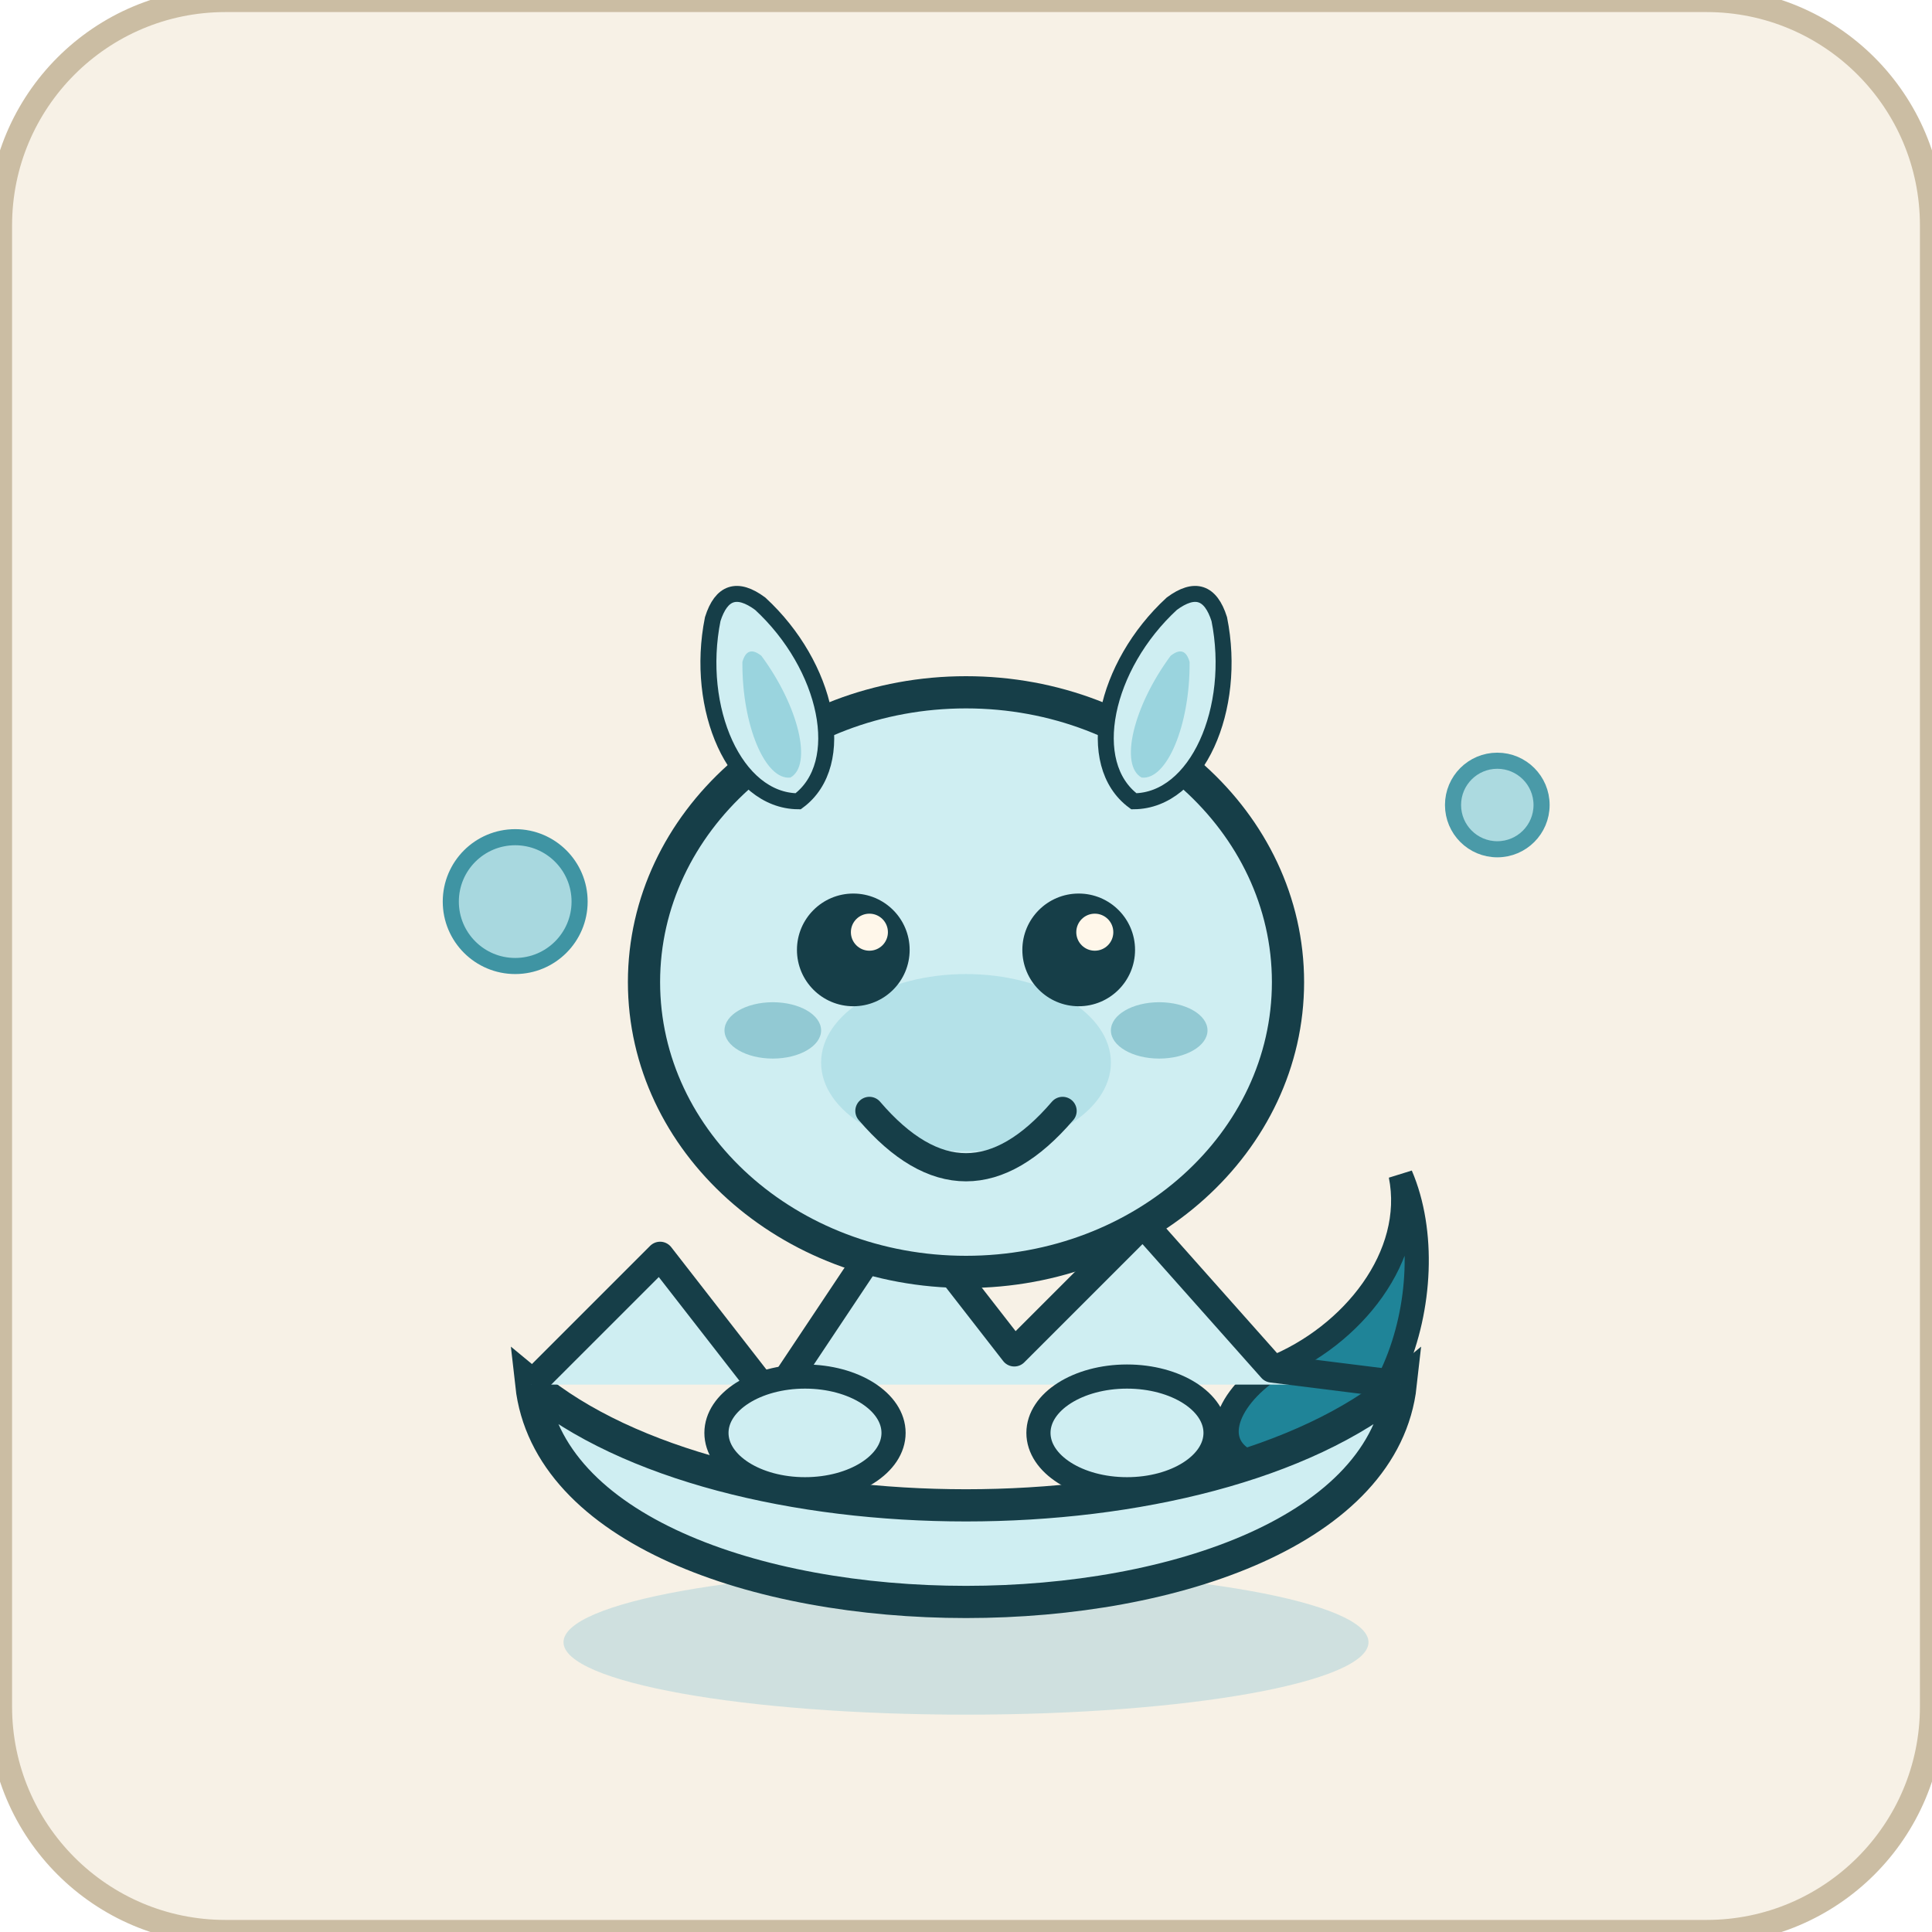
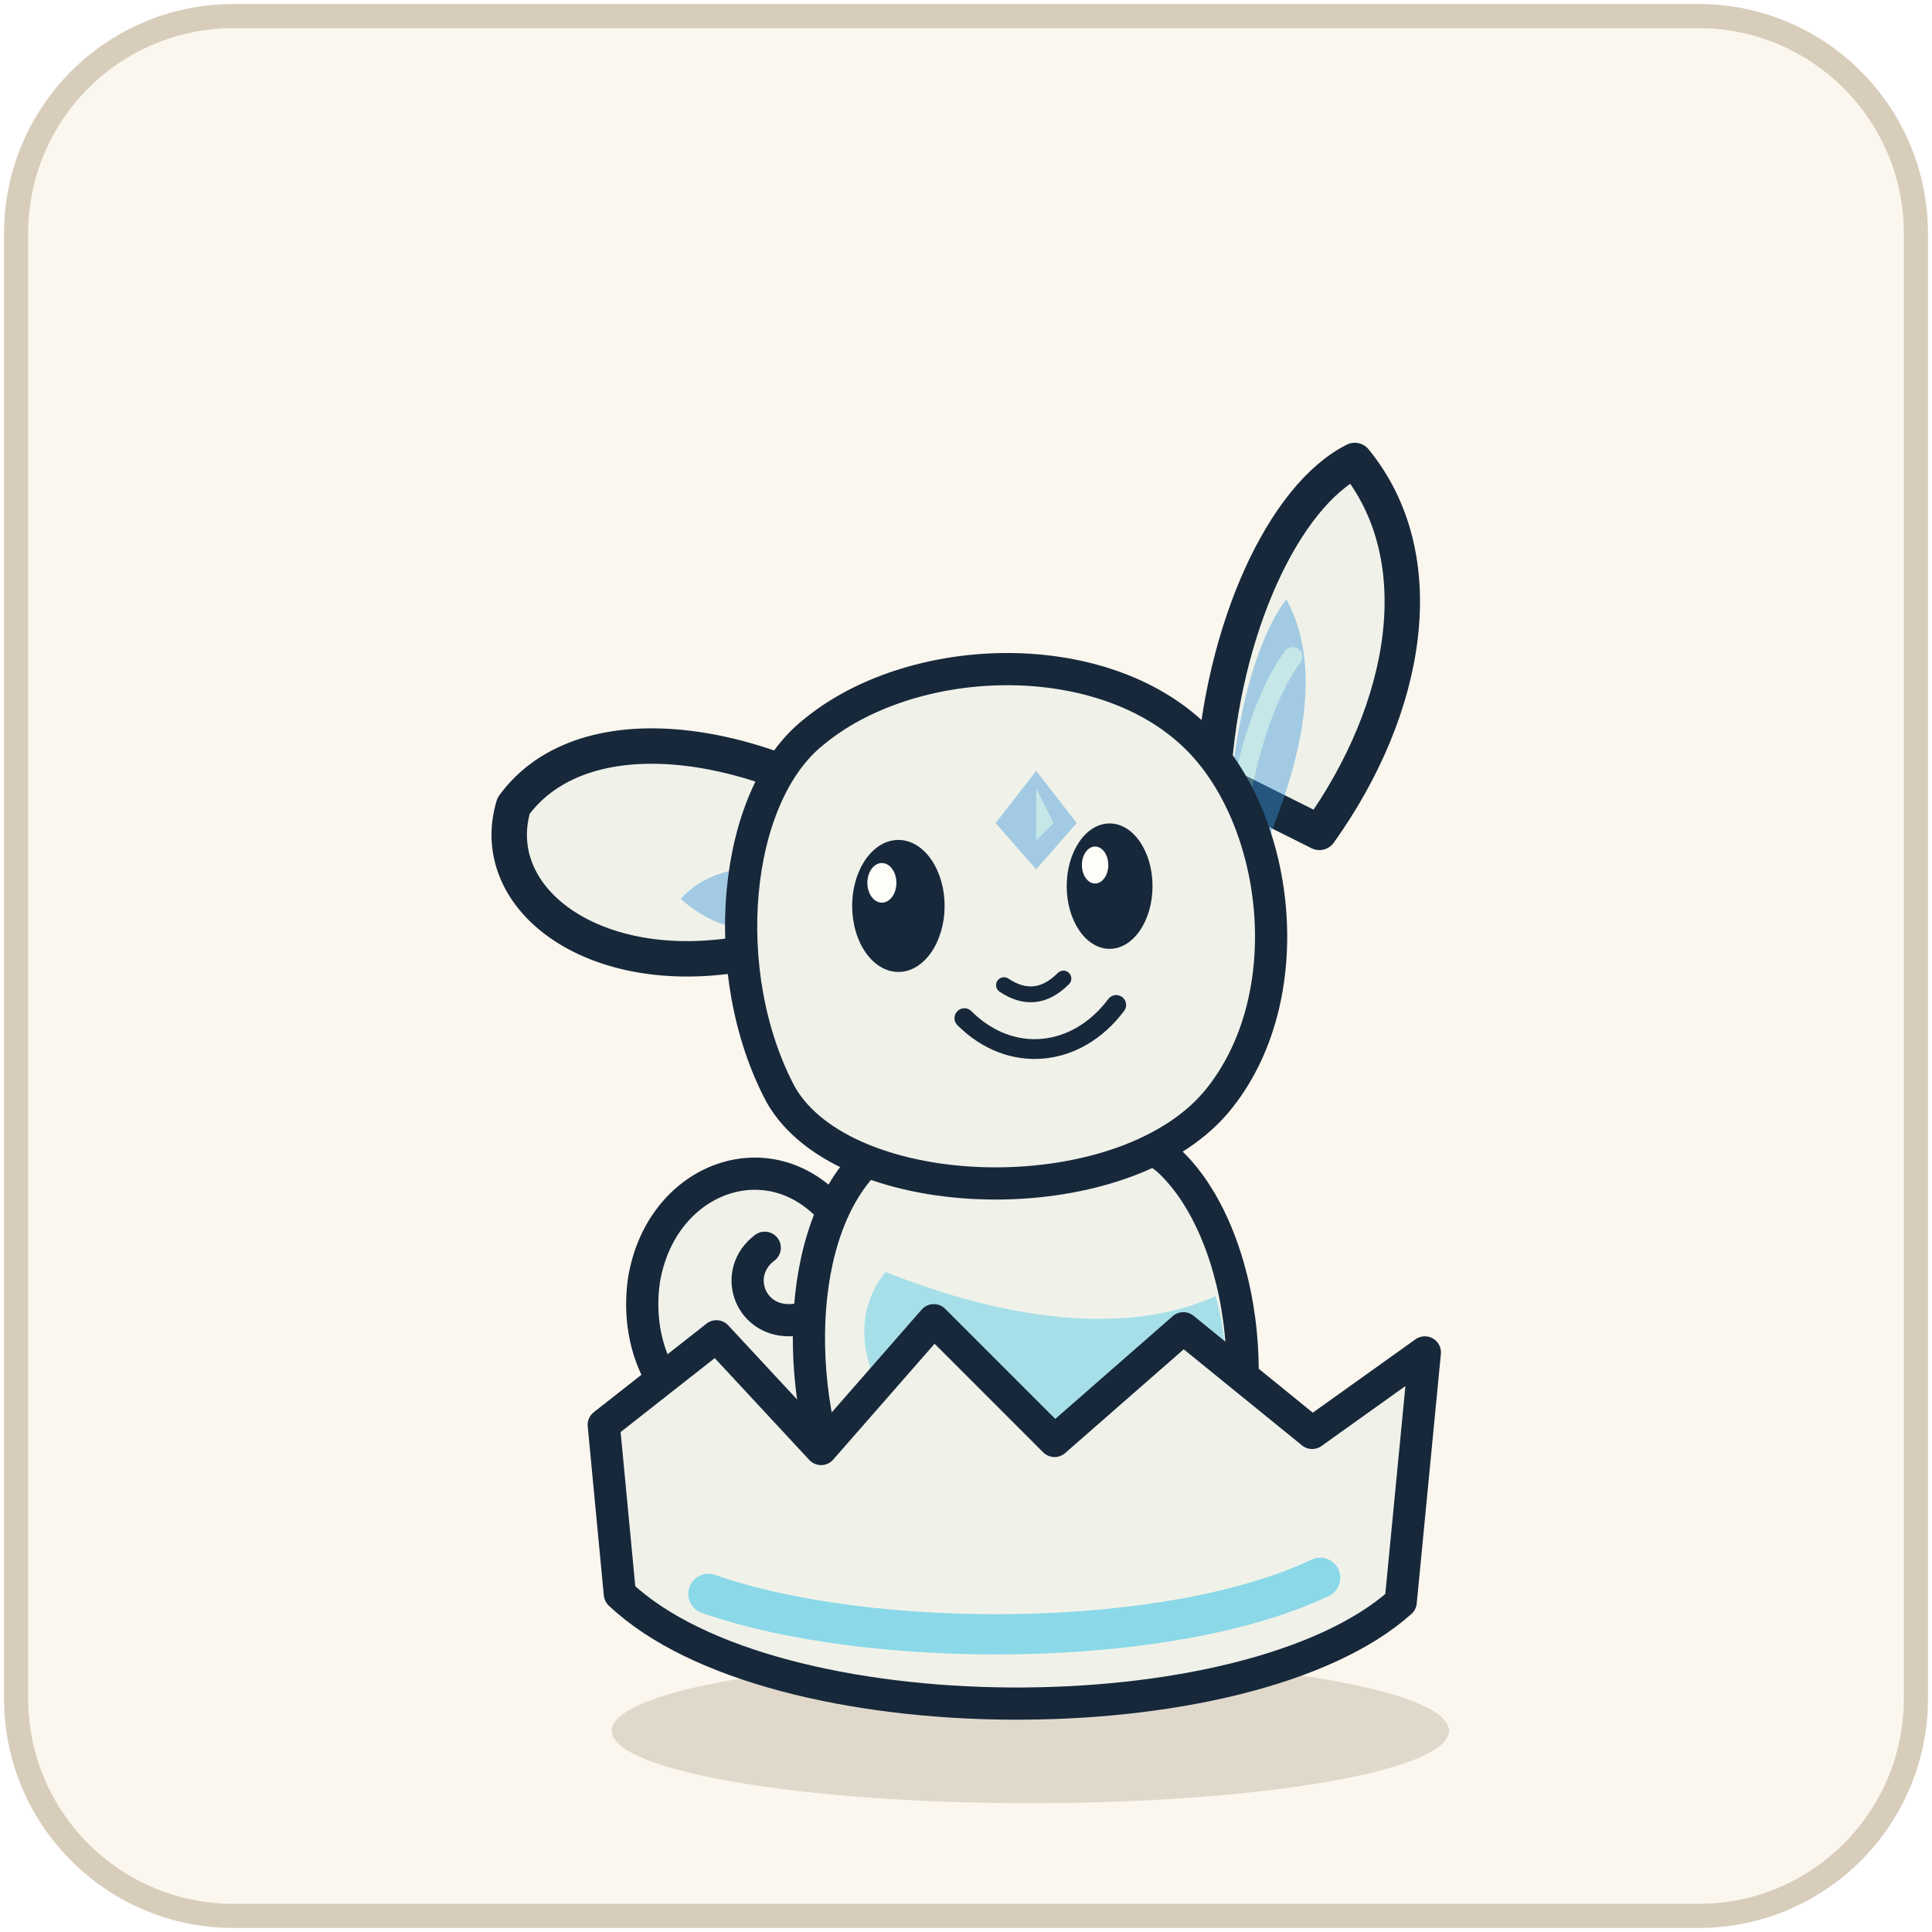
- <svg xmlns="http://www.w3.org/2000/svg" viewBox="0 0 240 240" width="240" height="240" role="img" data-gitty-class="water" data-gitty-stage="hatchling" data-gitty-behavior="idle" data-gitty-face="happy">
-   <style> .gitty-idle { animation: gitty-bob 2.6s ease-in-out infinite; } .gitty-playing { animation: gitty-play 0.7s ease-in-out infinite; } .gitty-eating { animation: gitty-nibble 0.55s ease-in-out infinite; } .gitty-resting { animation: gitty-bob 4s ease-in-out infinite; } .gitty-sleepy { animation: gitty-bob 3.4s ease-in-out infinite; } .gitty-sleeping, .gitty-hibernating { animation: gitty-breathe 4.8s ease-in-out infinite; } .gitty-playing .gitty-tail { animation: gitty-wag 0.8s ease-in-out infinite; } .gitty-idle .gitty-ear, .gitty-playing .gitty-ear { animation: gitty-ear 2.8s ease-in-out infinite; } .gitty-bubble { animation: gitty-rise 3s ease-in-out infinite; } .gitty-flame { animation: gitty-flicker 0.9s ease-in-out infinite; } .gitty-spark { animation: gitty-flicker 1.2s ease-in-out infinite; } .gitty-psy { animation: gitty-float 2.8s ease-in-out infinite; } .gitty-zzz { animation: gitty-fade 2.2s ease-in-out infinite; } .gitty-orbit { animation: gitty-spin 6s linear infinite; } .gitty-shadow-idle { animation: gitty-shadow-bob 2.6s ease-in-out infinite; } .gitty-shadow-playing { animation: gitty-shadow-play 0.7s ease-in-out infinite; } .gitty-shadow-eating { animation: gitty-shadow-nibble 0.55s ease-in-out infinite; } .gitty-shadow-resting { animation: gitty-shadow-bob 4s ease-in-out infinite; } .gitty-shadow-sleepy { animation: gitty-shadow-bob 3.4s ease-in-out infinite; } .gitty-shadow-sleeping, .gitty-shadow-hibernating { animation: gitty-shadow-breathe 4.8s ease-in-out infinite; } @keyframes gitty-bob { 0%, 100% { transform: translateY(0); } 50% { transform: translateY(-4px); } } @keyframes gitty-play { 0%, 100% { transform: translateY(0) rotate(0deg); } 30% { transform: translateY(-6px) rotate(-5deg); } 70% { transform: translateY(-2px) rotate(5deg); } } @keyframes gitty-nibble { 0%, 100% { transform: translateY(0); } 50% { transform: translateY(2px); } } @keyframes gitty-breathe { 0%, 100% { transform: scale(1); } 50% { transform: scale(1.018); } } @keyframes gitty-wag { 0%, 100% { transform: rotate(0deg); } 50% { transform: rotate(16deg); } } @keyframes gitty-ear { 0%, 78%, 100% { transform: rotate(0deg); } 88% { transform: rotate(-9deg); } } @keyframes gitty-rise { 0%, 100% { opacity: 0.35; transform: translateY(0); } 50% { opacity: 0.9; transform: translateY(-8px); } } @keyframes gitty-flicker { 0%, 100% { opacity: 0.65; } 50% { opacity: 1; } } @keyframes gitty-float { 0%, 100% { transform: translateY(0); } 50% { transform: translateY(-6px); } } @keyframes gitty-fade { 0%, 100% { opacity: 0.25; } 50% { opacity: 0.8; } } @keyframes gitty-spin { to { transform: rotate(360deg); } } @keyframes gitty-shadow-bob { 0%, 100% { transform: scale(1); } 50% { transform: scale(0.72); } } @keyframes gitty-shadow-play { 0%, 100% { transform: scale(1); } 30% { transform: scale(0.58); } 70% { transform: scale(0.82); } } @keyframes gitty-shadow-nibble { 0%, 100% { transform: scale(1); } 50% { transform: scale(1.12); } } @keyframes gitty-shadow-breathe { 0%, 100% { transform: scale(1); } 50% { transform: scale(1.05); } } @media (max-width: 96px) { .gitty-detail { display: none; } } @media (prefers-reduced-motion: reduce) { .gitty-idle, .gitty-playing, .gitty-eating, .gitty-resting, .gitty-sleepy, .gitty-sleeping, .gitty-hibernating, .gitty-bubble, .gitty-flame, .gitty-spark, .gitty-psy, .gitty-zzz, .gitty-orbit, .gitty-playing .gitty-tail, .gitty-idle .gitty-ear, .gitty-playing .gitty-ear, .gitty-shadow-idle, .gitty-shadow-playing, .gitty-shadow-eating, .gitty-shadow-resting, .gitty-shadow-sleepy, .gitty-shadow-sleeping, .gitty-shadow-hibernating { animation: none; } } </style>
-   <rect width="240" height="240" rx="28" fill="#f7f1e6" stroke="#cbbda3" stroke-width="3" />
-   <g transform="translate(120 150) scale(1) translate(-120 -150)">
-     <g transform="translate(120 204)">
-       <g class="gitty-shadow gitty-shadow-idle">
-         <ellipse cx="0" cy="0" rx="50" ry="9" fill="#9ecdd6" opacity="0.45" />
-       </g>
-     </g>
-     <g class="gitty-idle">
-       <g data-gitty-body="hatchling">
-         <g transform="translate(158 168)">
-           <g class="gitty-tail">
-             <path d="M0 2 C10 -2 18 -12 16 -22 C22 -8 14 16 -2 14 C-8 12 -6 6 0 2Z" fill="#1f8498" stroke="#163e48" stroke-width="3" />
+ <svg xmlns="http://www.w3.org/2000/svg" viewBox="0 0 240 240" width="240" height="240" role="img" data-prototype-class="water" data-prototype-stage="hatchling" data-prototype-mood="happy" data-prototype-hunger="normal" data-prototype-behavior="idle" data-prototype-expression="happy" data-class-effect-level="none" data-gitty-class="water" data-gitty-stage="hatchling" data-gitty-body="hatchling" data-gitty-behavior="idle" data-gitty-face="happy">
+   <style> .gitty-character { animation: gitty-breathe 3.8s ease-in-out infinite; transform-box: fill-box; transform-origin: 50% 100%; } .gitty-tail { animation: tail-idle 4.2s ease-in-out infinite; transform-box: fill-box; transform-origin: 80% 80%; } .gitty-eyes { animation: gitty-blink 5.6s ease-in-out infinite; transform-box: fill-box; transform-origin: center; } .stage-hatchling .gitty-ears, .stage-baby .gitty-ears { transform: scale(1.1); transform-box: fill-box; transform-origin: 50% 100%; } .stage-mature .gitty-tail { transform: scale(1.04); transform-box: fill-box; transform-origin: 85% 85%; } .behavior-sleeping .gitty-anatomy, .behavior-hibernating .gitty-anatomy { transform-origin: 50% 100%; } .food-bowl { animation: food-bowl-nudge 2.4s ease-in-out infinite; transform-box: fill-box; transform-origin: center; } .play-ball { animation: play-ball-bounce 1.4s ease-in-out infinite; transform-box: fill-box; transform-origin: center; } .sleep-zzz, .sleep-particle { animation: sleep-float 3s ease-in-out infinite; transform-box: fill-box; transform-origin: center; } .sleep-particle-2 { animation-delay: -1.4s; animation-duration: 3.8s; } @keyframes gitty-breathe { 0%, 100% { transform: translateY(0) scaleY(1); } 50% { transform: translateY(-1px) scaleY(1.012); } } @keyframes gitty-blink { 0%, 44%, 48%, 100% { transform: scaleY(1); } 46% { transform: scaleY(.08); } } @keyframes tail-idle { 0%, 100% { transform: rotate(-1deg); } 50% { transform: rotate(3deg); } } @keyframes food-bowl-nudge { 0%, 70%, 100% { transform: translateX(0); } 82% { transform: translateX(-2px); } } @keyframes play-ball-bounce { 0%, 100% { transform: translateY(0) rotate(-4deg); } 50% { transform: translateY(-7px) rotate(9deg); } } @keyframes sleep-float { 0%, 100% { opacity: .35; transform: translateY(3px); } 50% { opacity: .9; transform: translateY(-5px); } } @media (prefers-reduced-motion: reduce) { .gitty-character, .gitty-tail, .gitty-eyes, .earth-leaf, .water-bubble, .water-drop, .air-wind, .air-spark, .fire-flame, .fire-ember, .psy-particle, .psy-character, .psy-shadow, .food-bowl, .play-ball, .sleep-zzz, .sleep-particle { animation: none !important; } } .class-water .gitty-tail { animation: water-tail-flow 3.3s ease-in-out infinite; } .water-bubble { animation: water-bubble-rise 4.8s ease-in infinite; transform-box: fill-box; transform-origin: center; } .bubble-2 { animation-duration: 5.7s; animation-delay: -2.3s; } .bubble-3 { animation-duration: 6.4s; animation-delay: -4.8s; } .bubble-4 { animation-duration: 4.2s; animation-delay: -1.4s; } .bubble-5 { animation-duration: 5.2s; animation-delay: -3.5s; } .bubble-6 { animation-duration: 5.9s; animation-delay: -4.1s; } .bubble-7 { animation-duration: 4.5s; animation-delay: -2.8s; } .water-drop { animation: water-drop-bob 3.7s ease-in-out infinite; transform-box: fill-box; transform-origin: center; } .drop-2 { animation-duration: 4.6s; animation-delay: -2.2s; } .drop-3 { animation-duration: 4.1s; animation-delay: -1.6s; } @keyframes water-bubble-rise { 0% { opacity: 0; transform: translate(0, 24px) scale(.7); } 18% { opacity: .85; } 80% { opacity: .65; } 100% { opacity: 0; transform: translate(8px, -42px) scale(1.06); } } @keyframes water-drop-bob { 0%, 100% { opacity: .45; transform: translateY(3px); } 50% { opacity: 1; transform: translateY(-5px); } } @keyframes water-tail-flow { 0%, 100% { transform: rotate(-1deg) scaleX(1); } 50% { transform: rotate(3deg) scaleX(1.025); } } </style>
+   <rect x="2" y="2" width="236" height="236" rx="27" fill="#fbf7ee" stroke="#d8cdbb" stroke-width="3" />
+   <g class="class-water behavior-idle">
+     <ellipse class="gitty-shadow" cx="128" cy="215" rx="52" ry="9" fill="#ad9e88" opacity=".34" />
+     <g class="stage-hatchling" data-anatomy-stage="hatchling">
+       <g class="gitty-character">
+         <g class="gitty-tail">
+           <path data-anatomy-part="tail" d="M106 177 C90 184 78 173 80 159 C82 147 94 142 102 149 C108 154 105 164 98 164 C93 164 91 158 95 155" fill="#f0f2e9" stroke="#17283b" stroke-width="4" stroke-linecap="round" stroke-linejoin="round" />
+           <g class="stage-class-markings stage-class-markings-hatchling" opacity="0.42" transform="translate(128 126) scale(.72) translate(-128 -126)" />
+         </g>
+         <g class="gitty-body">
+           <path data-anatomy-part="body" d="M109 143 C99 151 98 172 105 188 C112 201 139 203 149 190 C158 177 155 153 145 144 C135 136 118 136 109 143Z" fill="#f0f2e9" stroke="#17283b" stroke-width="4" stroke-linecap="round" stroke-linejoin="round" />
+           <path d="M110 174 C116 187 132 192 145 185 C151 181 154 171 151 161 C140 166 125 164 110 158 C106 163 107 169 110 174Z" fill="#8bd8e8" opacity=".72" />
+           <g class="stage-class-markings stage-class-markings-hatchling" opacity="0.42" transform="translate(128 126) scale(.72) translate(-128 -126)" />
+         </g>
+         <g class="gitty-ears">
+           <path data-anatomy-part="left-ear" d="M104 96 C87 83 66 80 58 91 C55 101 66 110 82 108 C91 107 99 103 104 96Z" fill="#f0f2e9" stroke="#17283b" stroke-width="4" stroke-linecap="round" stroke-linejoin="round" />
+           <path data-anatomy-part="right-ear" d="M137 88 C138 71 145 56 153 52 C162 63 159 80 149 94Z" fill="#f0f2e9" stroke="#17283b" stroke-width="4" stroke-linecap="round" stroke-linejoin="round" />
+           <g class="stage-class-markings stage-class-markings-hatchling" opacity="0.42" transform="translate(128 126) scale(.72) translate(-128 -126)">
+             <path d="M95 89 C79 87 64 84 57 92 C67 101 81 97 96 92Z" fill="#3697dc" />
+             <path d="M143 78 C144 62 148 50 152 45 C158 56 154 71 149 83Z" fill="#3697dc" />
+             <path d="M145 75 C147 65 150 58 153 54" fill="none" stroke="#8bd8e8" stroke-width="3" stroke-linecap="round" />
          </g>
        </g>
-         <path d="M66 172 C70 208 170 208 174 172 C150 192 90 192 66 172Z" fill="#cfeef2" stroke="#163e48" stroke-width="4" />
-         <path d="M66 172 L82 156 96 174 112 150 126 168 142 152 158 170 174 172" fill="#cfeef2" stroke="#163e48" stroke-width="3.5" stroke-linejoin="round" />
-         <ellipse cx="120" cy="122" rx="40" ry="36" fill="#cfeef2" stroke="#163e48" stroke-width="4" />
-         <g transform="translate(98 96) rotate(-18) scale(0.62)">
-           <g class="gitty-ear">
-             <path d="M0 6 C-12 2 -14 -18 -5 -34 Q0 -41 5 -34 C14 -18 12 2 0 6Z" fill="#cfeef2" stroke="#163e48" stroke-width="3.2" />
-             <path d="M0 1 C-5 0 -6 -12 -2 -24 Q0 -27 2 -24 C6 -12 5 0 0 1Z" fill="#9ad4de" />
+         <g class="gitty-head">
+           <path data-anatomy-part="head" d="M101 91 C91 99 89 121 97 136 C105 150 139 151 151 137 C162 124 159 101 148 91 C136 80 113 81 101 91Z" fill="#f0f2e9" stroke="#17283b" stroke-width="4" stroke-linecap="round" stroke-linejoin="round" />
+           <g class="stage-class-markings stage-class-markings-hatchling" opacity="0.42" transform="translate(128 126) scale(.72) translate(-128 -126)">
+             <path d="M129 84 L136 93 L129 101 L122 93Z" fill="#3697dc" />
+             <path d="M129 87 L132 93 L129 96Z" fill="#8bd8e8" />
+           </g>
+           <g transform="translate(128 115) scale(.82) translate(-128 -115)">
+             <g class="gitty-face face-happy">
+               <g class="gitty-eyes">
+                 <ellipse cx="108" cy="112" rx="7" ry="10" fill="#17283b" />
+                 <ellipse cx="140" cy="109" rx="6.5" ry="9.5" fill="#17283b" />
+                 <ellipse cx="105.5" cy="108.5" rx="2.2" ry="3" fill="#fffdf8" />
+                 <ellipse cx="137.8" cy="105.8" rx="2" ry="2.8" fill="#fffdf8" />
+               </g>
+               <path d="M118 129 C125 136 135 135 141 127" fill="none" stroke="#17283b" stroke-width="3" stroke-linecap="round" />
+               <path d="M124 124 C127 126 130 126 133 123" fill="none" stroke="#17283b" stroke-width="2.4" stroke-linecap="round" />
+             </g>
          </g>
        </g>
-         <g transform="translate(142 96) rotate(18) scale(0.62)">
-           <g class="gitty-ear">
-             <path d="M0 6 C-12 2 -14 -18 -5 -34 Q0 -41 5 -34 C14 -18 12 2 0 6Z" fill="#cfeef2" stroke="#163e48" stroke-width="3.2" />
-             <path d="M0 1 C-5 0 -6 -12 -2 -24 Q0 -27 2 -24 C6 -12 5 0 0 1Z" fill="#9ad4de" />
-           </g>
+         <g class="gitty-paws">
+           <path data-anatomy-part="left-paw" d="M105 184 C98 188 101 197 111 198 C119 198 122 191 116 186Z" fill="#f0f2e9" stroke="#17283b" stroke-width="4" stroke-linecap="round" stroke-linejoin="round" />
+           <path data-anatomy-part="right-paw" d="M139 185 C133 190 137 198 147 198 C155 197 157 190 150 186Z" fill="#f0f2e9" stroke="#17283b" stroke-width="4" stroke-linecap="round" stroke-linejoin="round" />
+           <path d="M103 202 L106 198 M111 204 L113 200 M148 203 L151 199 M156 204 L158 200" stroke="#17283b" stroke-width="1.8" stroke-linecap="round" />
        </g>
-         <ellipse cx="120" cy="132" rx="18" ry="11" fill="#9ad4de" opacity="0.5" />
-         <ellipse cx="100" cy="178" rx="11" ry="7" fill="#cfeef2" stroke="#163e48" stroke-width="3" />
-         <ellipse cx="140" cy="178" rx="11" ry="7" fill="#cfeef2" stroke="#163e48" stroke-width="3" />
      </g>
-       <circle class="gitty-bubble" cx="64" cy="112" r="8" fill="#9ad4de" stroke="#1f8498" stroke-width="2" opacity="0.85" />
-       <circle class="gitty-bubble" cx="186" cy="100" r="5.5" fill="#9ad4de" stroke="#1f8498" stroke-width="2" opacity="0.8" />
-       <circle cx="106" cy="118" r="7" fill="#163e48" />
-       <circle cx="134" cy="118" r="7" fill="#163e48" />
-       <circle cx="108" cy="115.8" r="2.3" fill="#fff7ea" />
-       <circle cx="136" cy="115.8" r="2.3" fill="#fff7ea" />
-       <ellipse cx="96" cy="128" rx="6" ry="3.5" fill="#1f8498" opacity="0.35" />
-       <ellipse cx="144" cy="128" rx="6" ry="3.5" fill="#1f8498" opacity="0.35" />
-       <path d="M108 138 q12 14 24 0" fill="none" stroke="#163e48" stroke-width="3.5" stroke-linecap="round" />
+       <g class="hatchling-shell">
+         <path d="M75 177 L89 166 L102 180 L116 164 L131 179 L147 165 L163 178 L177 168 L174 199 C155 216 96 216 77 198Z" fill="#f0f2e9" stroke="#17283b" stroke-width="4" stroke-linejoin="round" />
+         <path d="M88 198 C108 205 145 205 164 196" fill="none" stroke="#8bd8e8" stroke-width="5" stroke-linecap="round" />
+       </g>
    </g>
  </g>
</svg>
